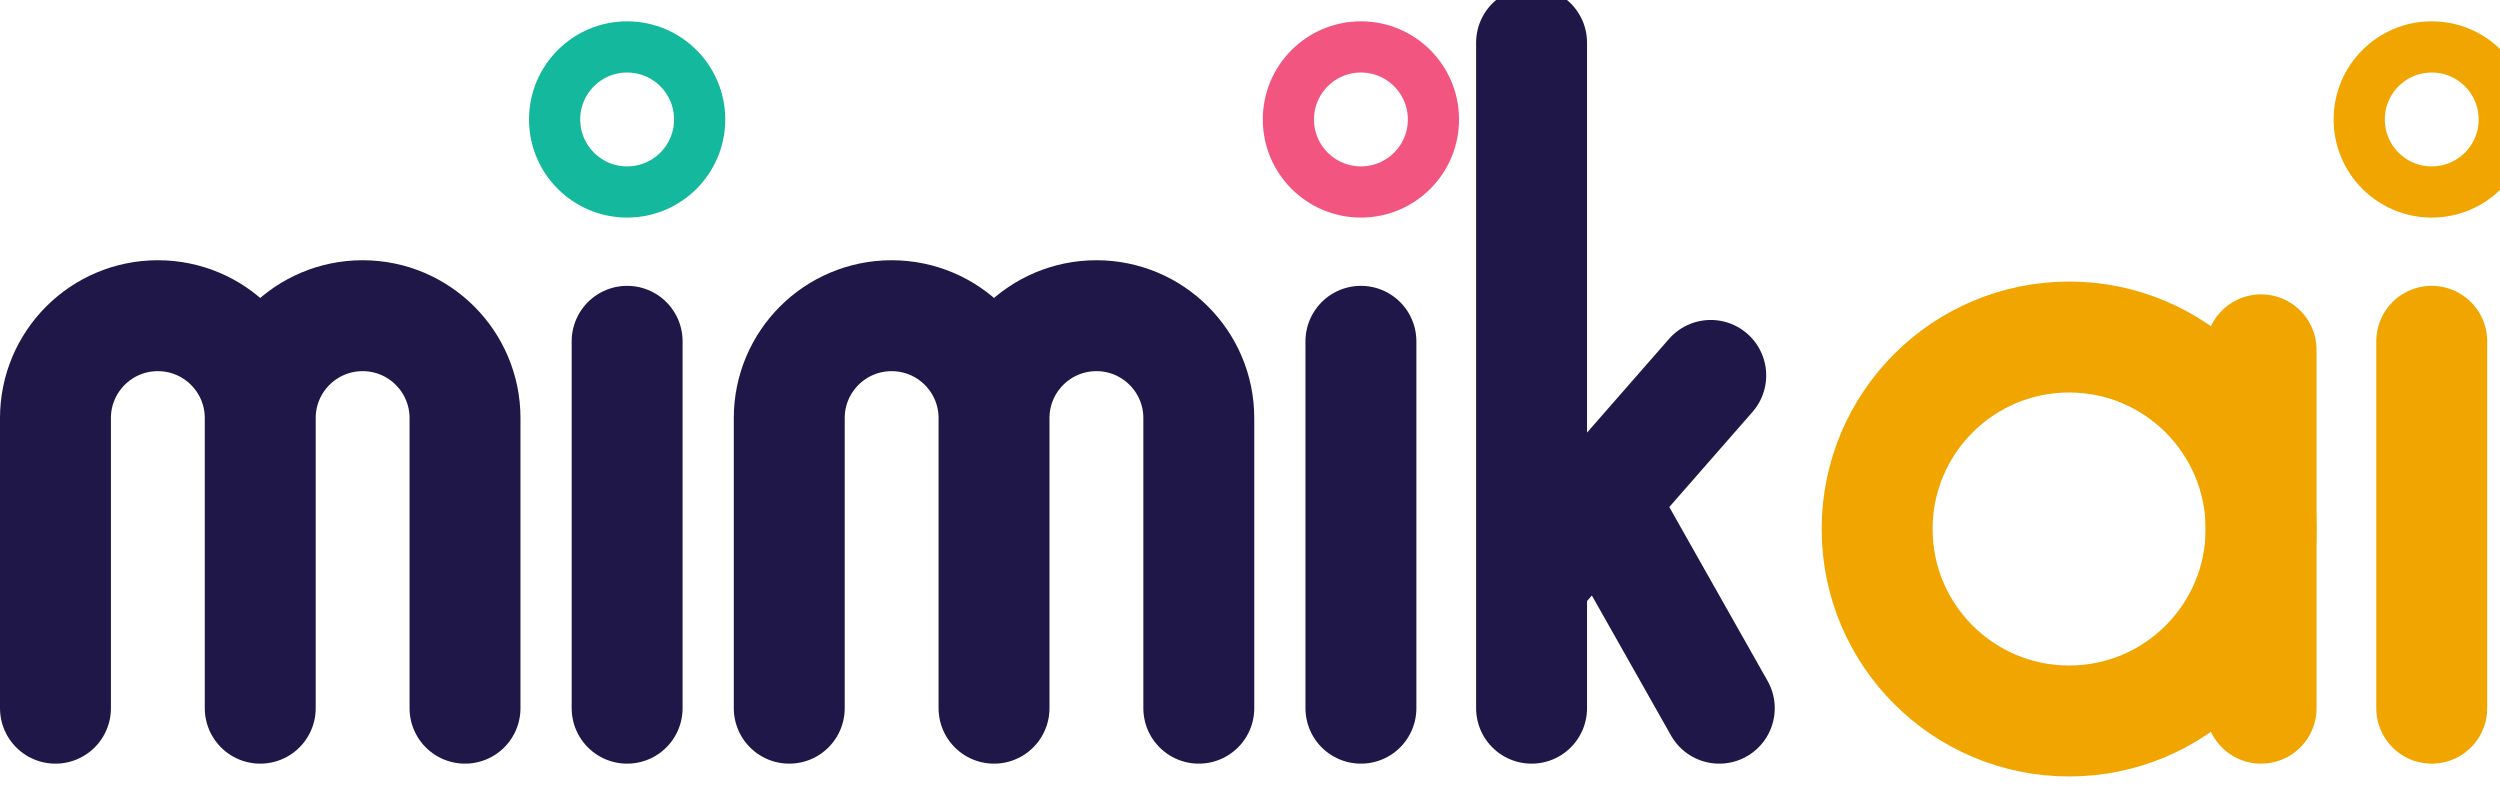
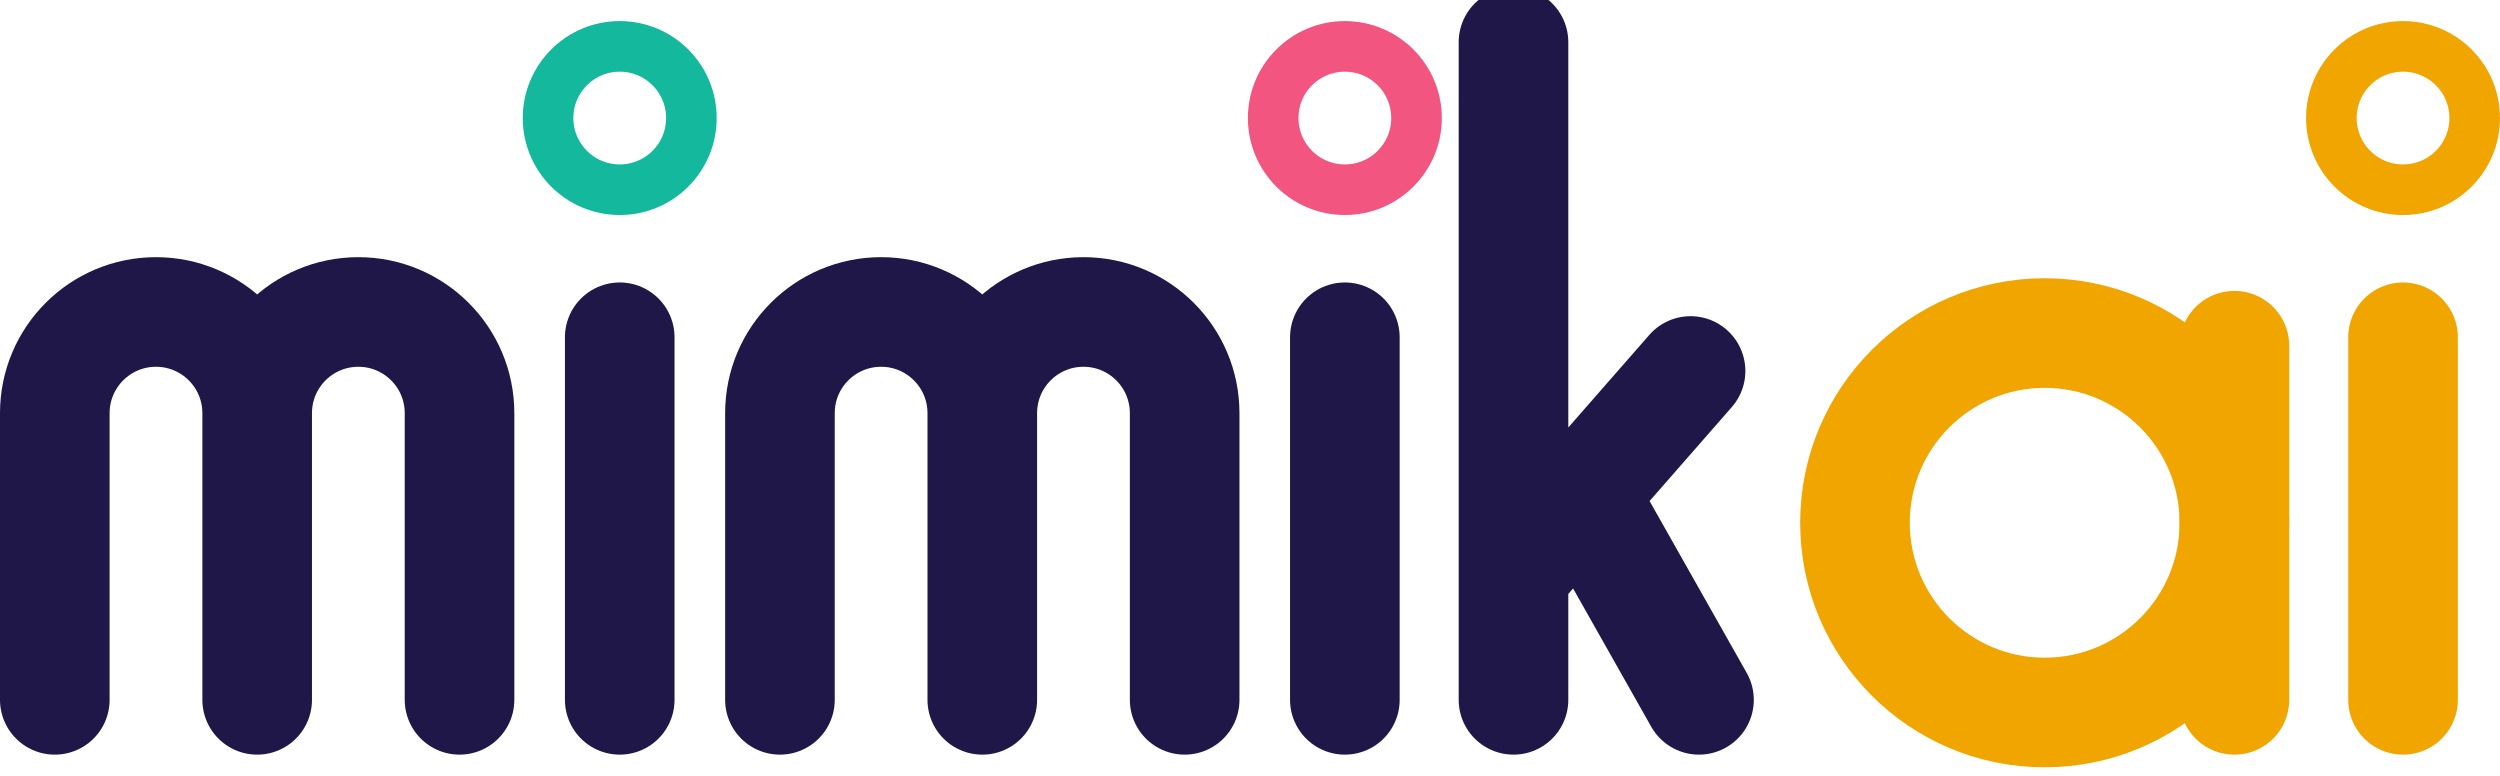
- <svg xmlns="http://www.w3.org/2000/svg" viewBox="17 30 586 184" width="586" height="184" role="img" aria-label="mimikai">
+ <svg xmlns="http://www.w3.org/2000/svg" viewBox="17 30 593 184" width="593" height="184" role="img" aria-label="mimikai">
  <path d="M30 196 V128 A24 24 0 0 1 78 128 V196 M78 128 A24 24 0 0 1 126 128 V196 M164 196 V110 M202 196 V128 A24 24 0 0 1 250 128 V196 M250 128 A24 24 0 0 1 298 128 V196 M336 196 V110 M376 196 V40 M376 166 L418 118 M394 150 L420 196" fill="none" stroke="#1E1747" stroke-width="26" stroke-linecap="round" stroke-linejoin="round" />
  <circle cx="502" cy="154" r="45" fill="none" stroke="#F0A500" stroke-width="26" />
  <path d="M547 112 V196 M587 196 V110" fill="none" stroke="#F0A500" stroke-width="26" stroke-linecap="round" />
  <circle cx="164" cy="58" r="17" fill="none" stroke="#14B89C" stroke-width="12" />
  <circle cx="336" cy="58" r="17" fill="none" stroke="#F2557F" stroke-width="12" />
  <circle cx="587" cy="58" r="17" fill="none" stroke="#F0A500" stroke-width="12" />
</svg>
